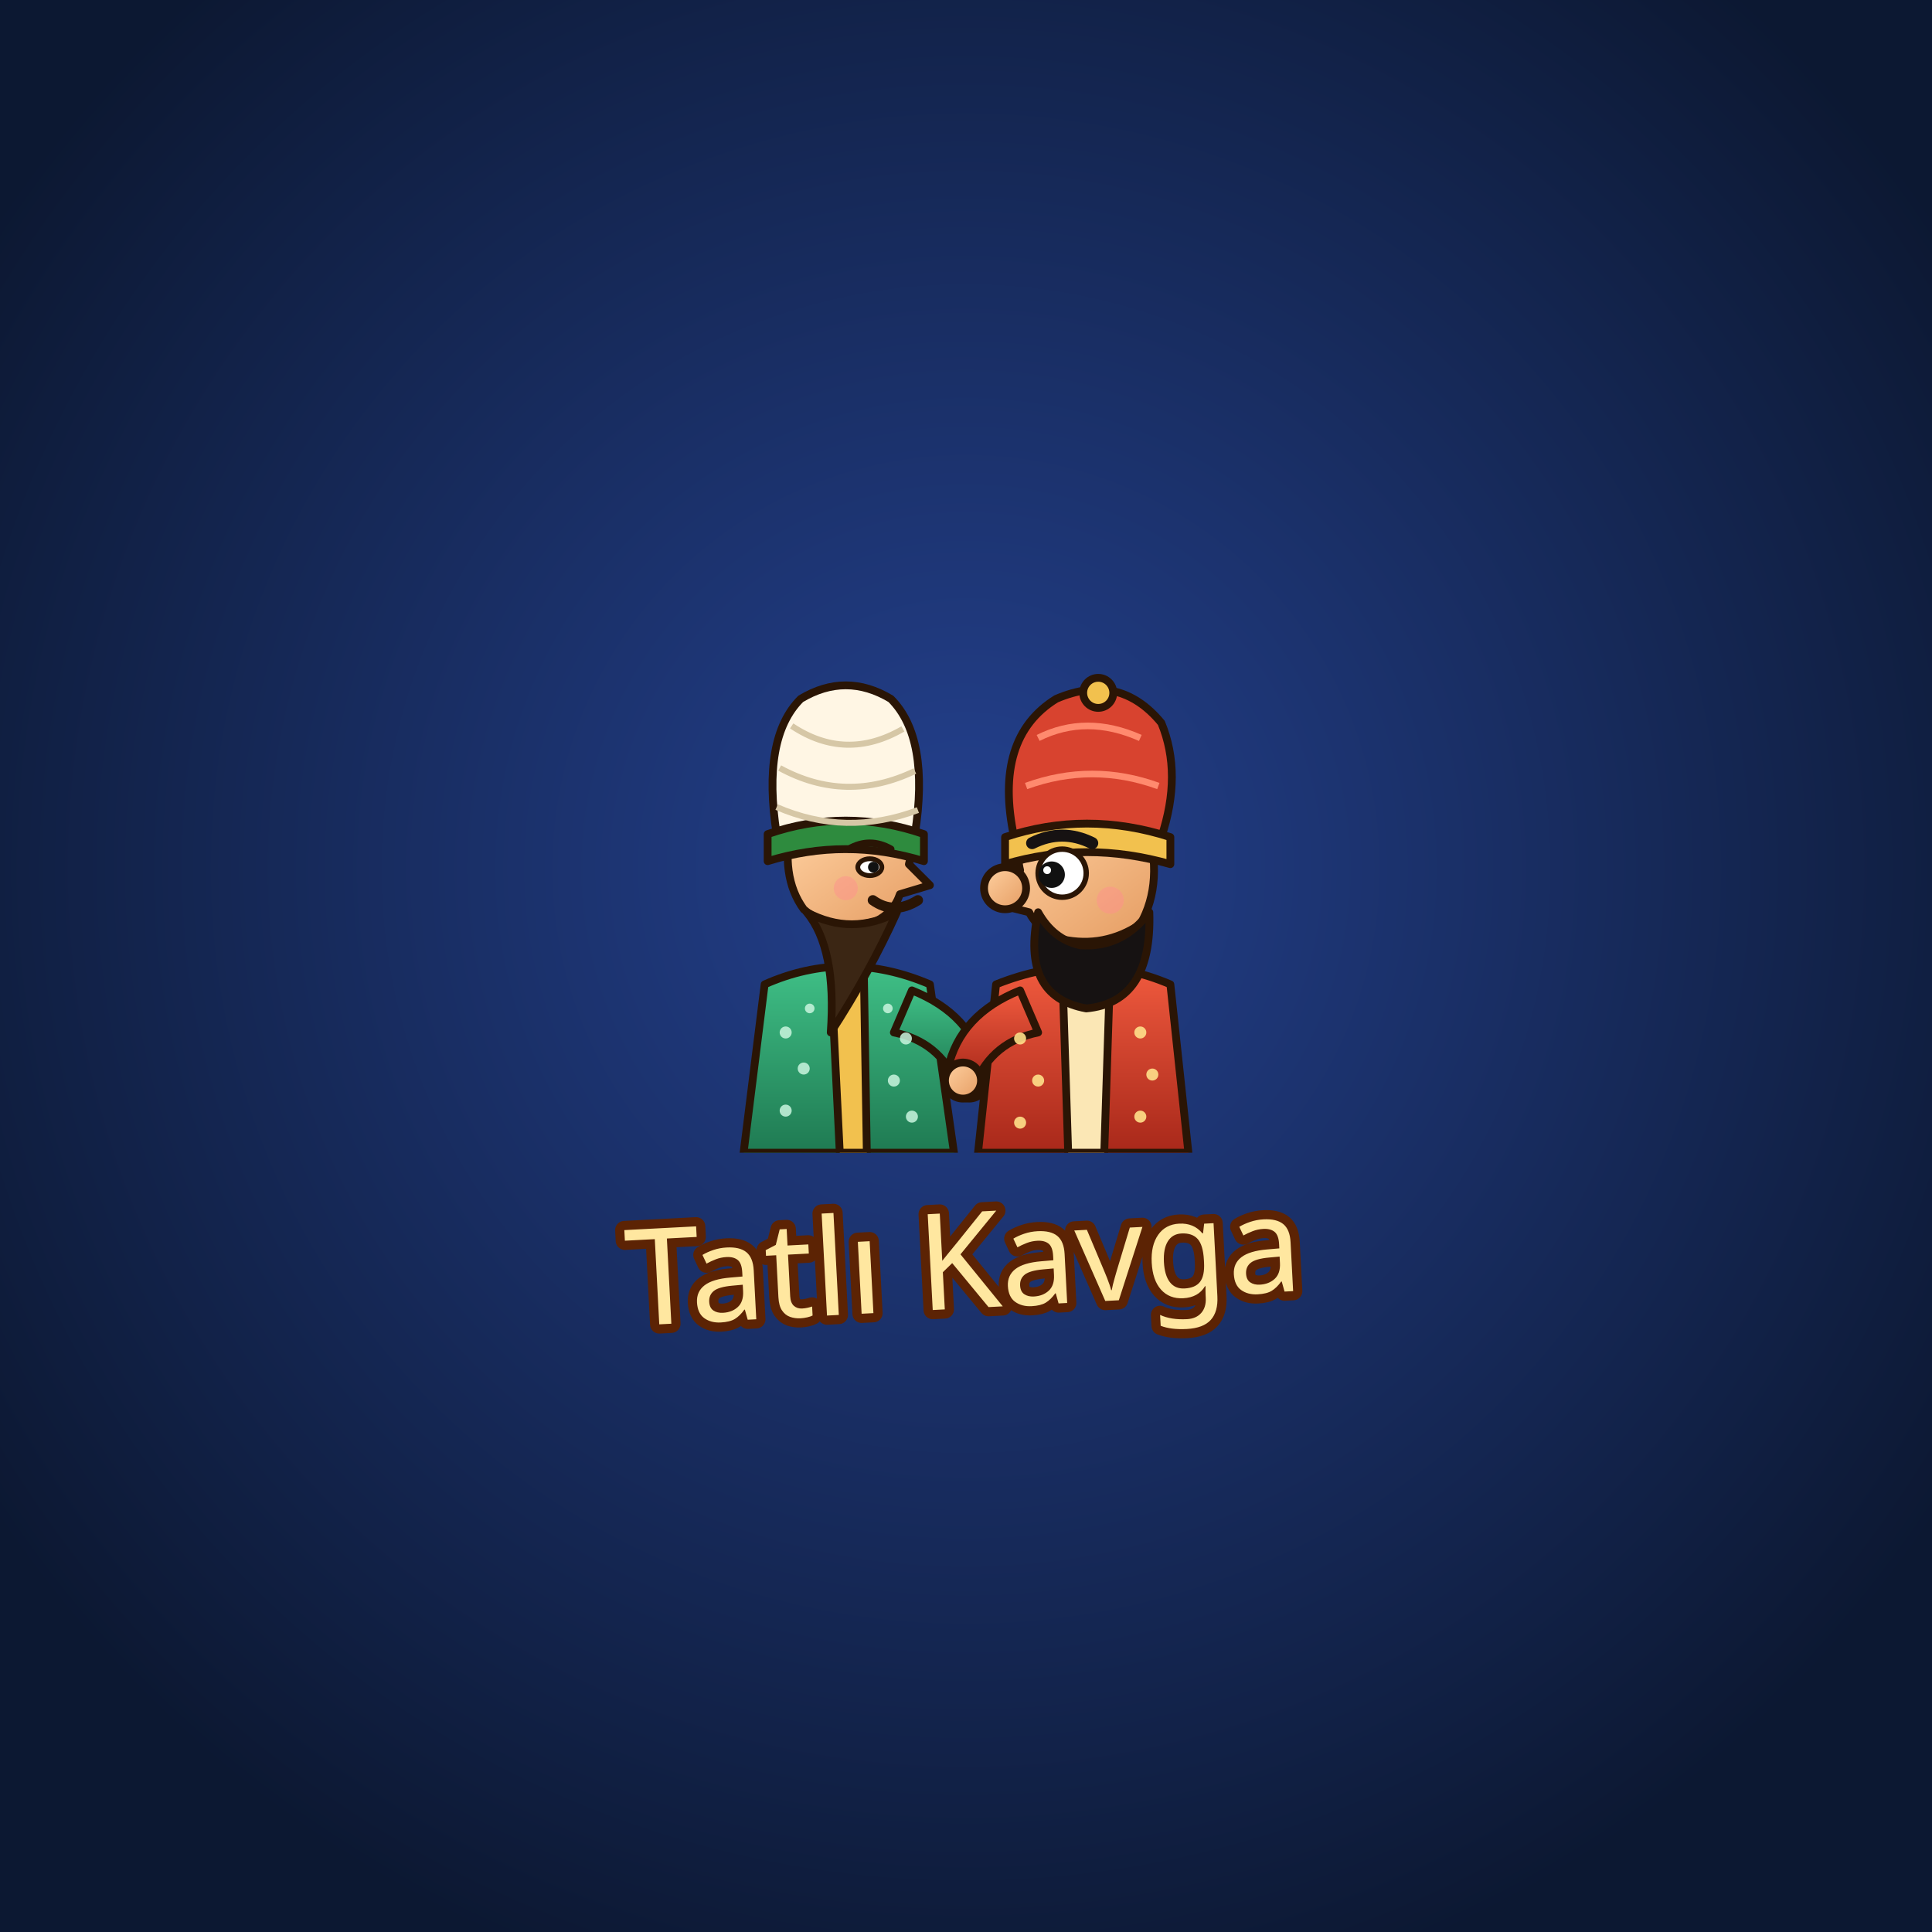
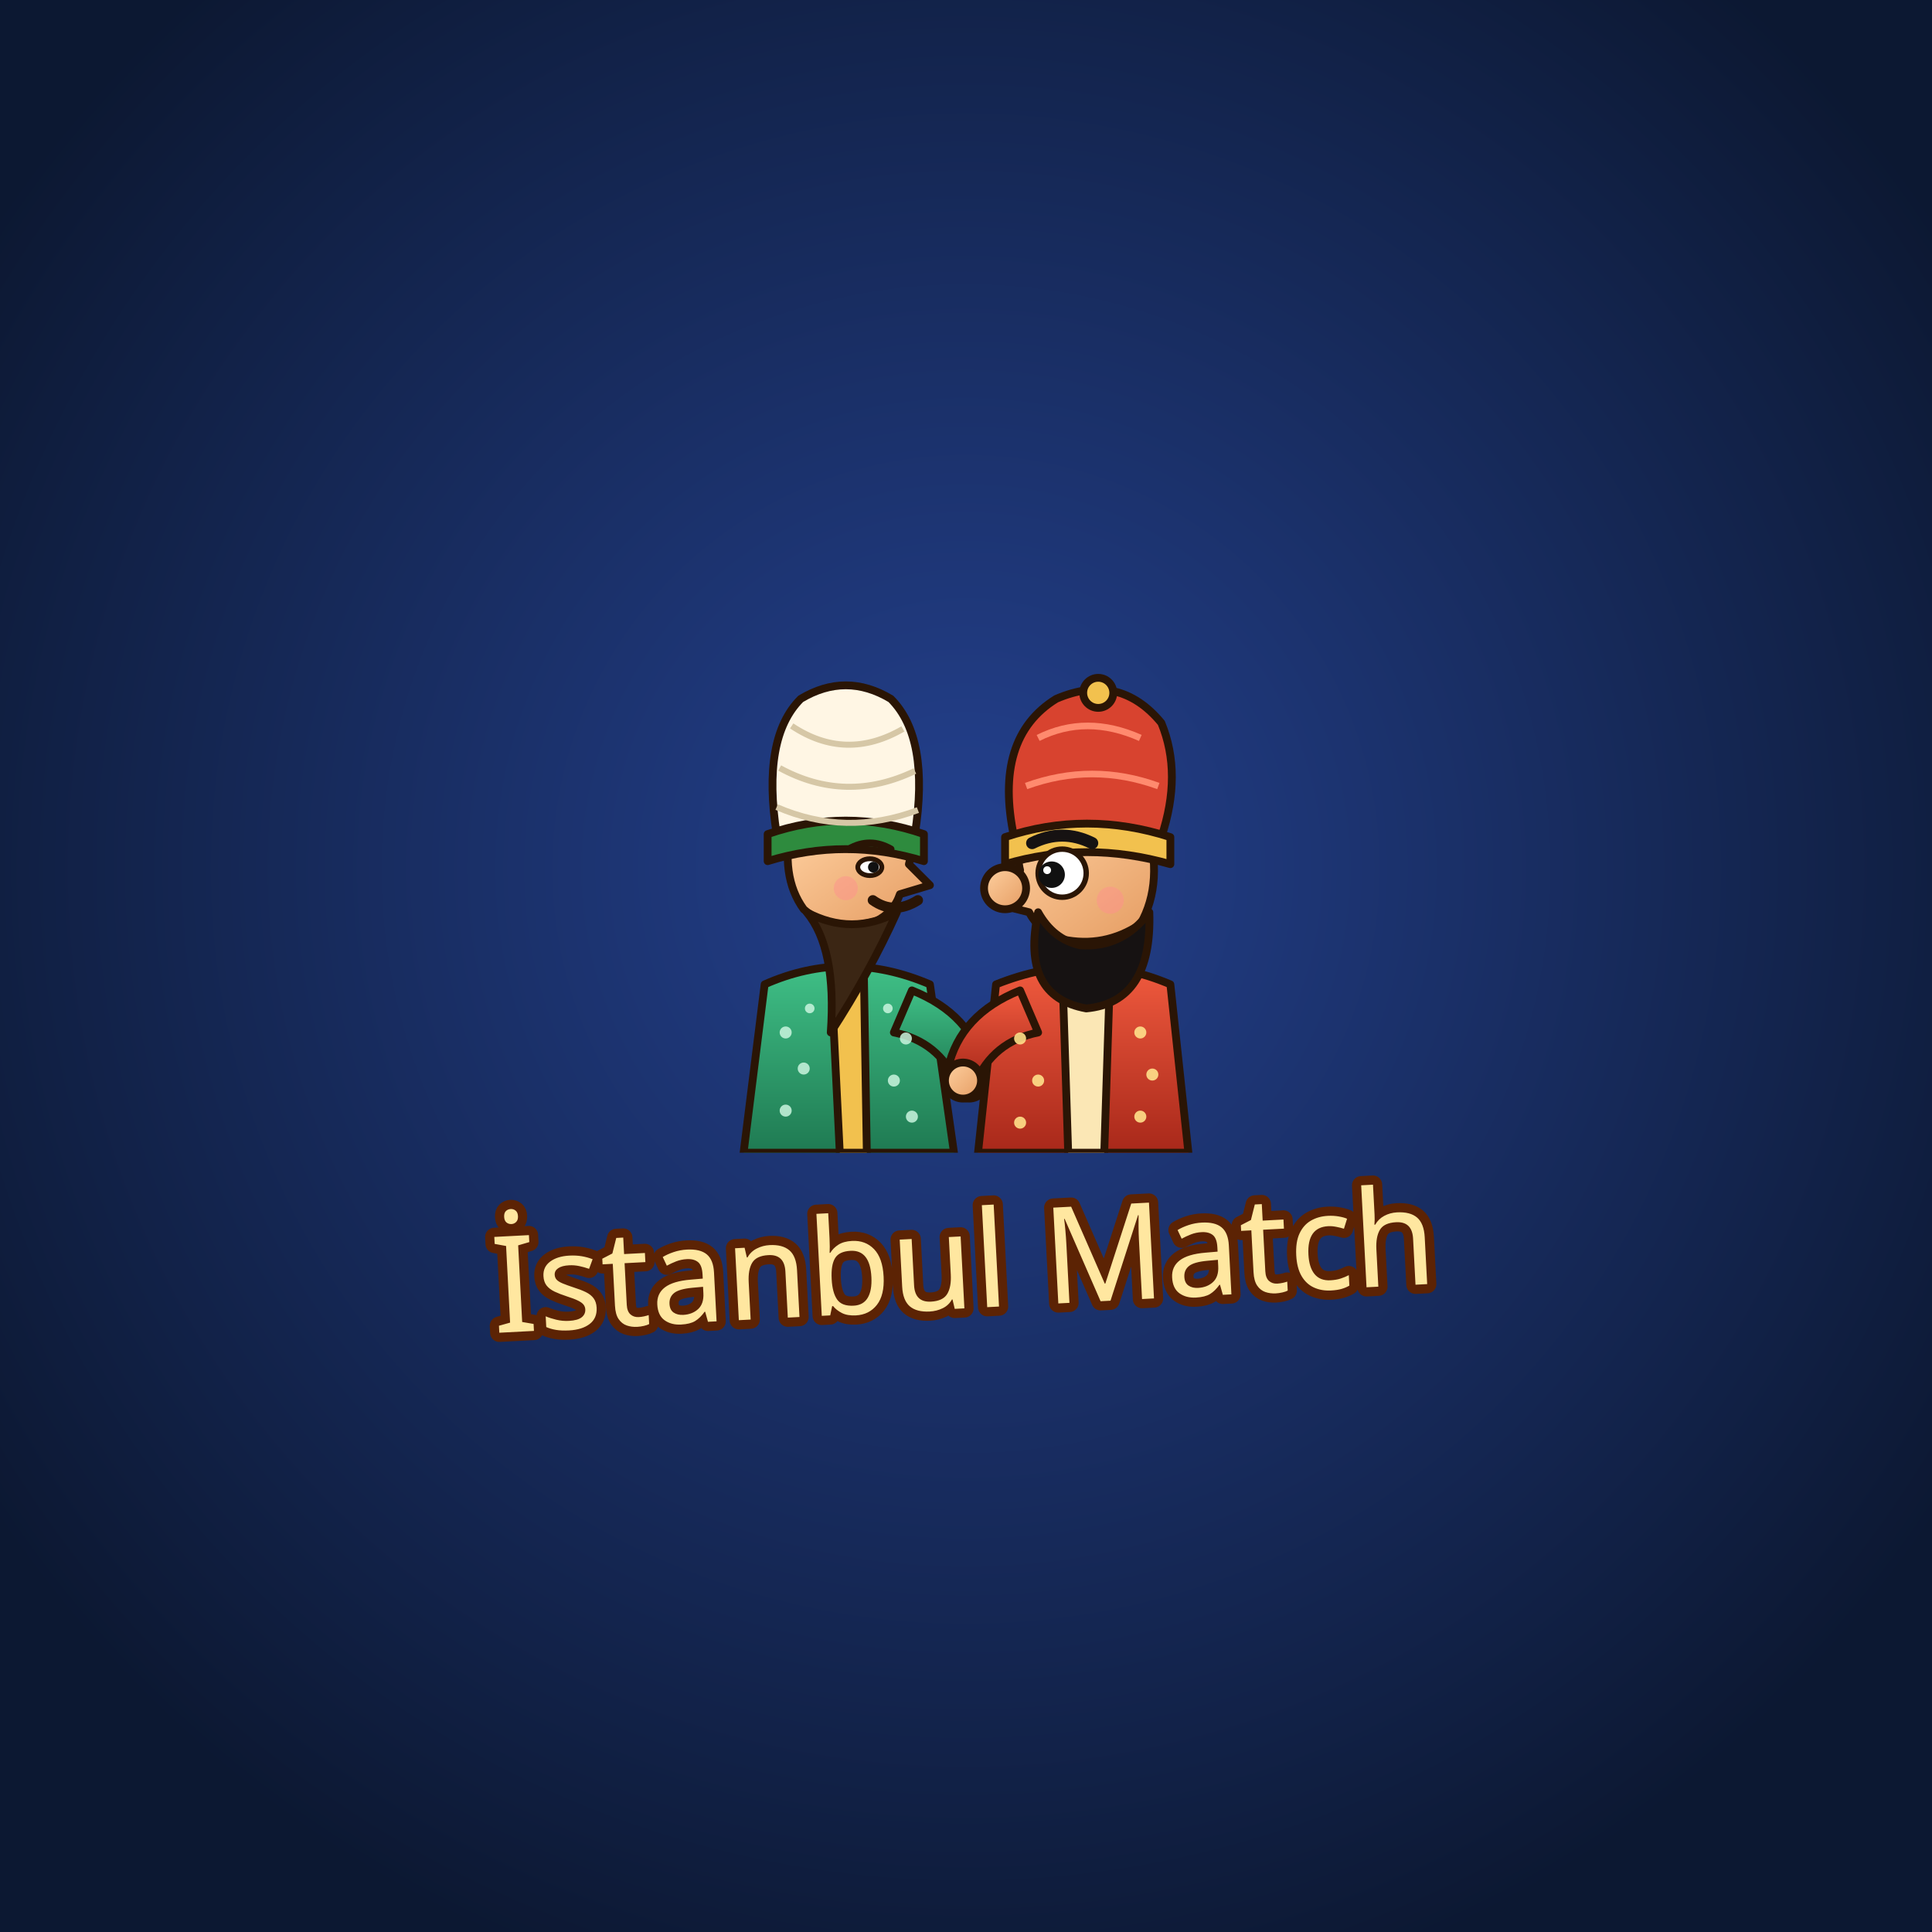
<svg xmlns="http://www.w3.org/2000/svg" width="2732" height="2732" viewBox="0 0 2732 2732">
  <defs>
    <linearGradient id="kaftan" x1="0" y1="0" x2="0" y2="1">
      <stop offset="0" stop-color="#3fbf86" />
      <stop offset="1" stop-color="#1f7a52" />
    </linearGradient>
    <linearGradient id="yelek" x1="0" y1="0" x2="0" y2="1">
      <stop offset="0" stop-color="#f05a3e" />
      <stop offset="1" stop-color="#a8281a" />
    </linearGradient>
    <linearGradient id="ten" x1="0" y1="0" x2="1" y2="1">
      <stop offset="0" stop-color="#ffd1a1" />
      <stop offset="1" stop-color="#e59c62" />
    </linearGradient>
  </defs>
  <symbol id="hacivat" viewBox="0 0 120 160">
    <g stroke="#2a1505" stroke-width="2.6" stroke-linejoin="round" stroke-linecap="round">
      <path d="M26 160 L33 104 Q60 92 88 104 L96 160 Z" fill="url(#kaftan)" />
      <path d="M55 99 L58 160 L67 160 L66 99 Z" fill="#f2c14e" />
      <path d="M82 106 Q102 114 106 132 L97 137 Q91 123 76 120 Z" fill="url(#kaftan)" />
      <circle cx="101" cy="136" r="6" fill="url(#ten)" />
      <path d="M42 50 Q38 68 46 79 Q55 87 70 83 Q76 80 78 74 L88 71 L81 64 Q83 57 79 50 Z" fill="url(#ten)" />
      <path d="M47 80 Q57 92 55 120 Q68 100 77 80 Q62 88 47 80 Z" fill="#3b2614" />
      <path d="M69 76 Q76 81 84 76" fill="none" stroke-width="3.4" />
      <path d="M37 54 Q32 22 45 9 Q60 0 75 9 Q88 22 83 54 Z" fill="#fff6e4" />
      <path d="M34 54 Q60 45 86 54 L86 63 Q60 55 34 63 Z" fill="#2e8b3e" />
    </g>
    <path d="M42 18 Q60 30 79 19 M38 32 Q60 44 83 33 M37 45 Q60 55 84 46" fill="none" stroke="#d6c7a6" stroke-width="2" />
    <ellipse cx="68" cy="65" rx="4" ry="2.8" fill="#fff" stroke="#2a1505" stroke-width="1.6" />
    <circle cx="69.2" cy="65" r="1.8" fill="#111" />
    <path d="M61 59 Q68 55 75 59" stroke="#2a1505" stroke-width="2.4" fill="none" stroke-linecap="round" />
    <circle cx="60" cy="72" r="4" fill="#ff8f8f" opacity=".45" />
    <g fill="#c9f5de" opacity=".85">
      <circle cx="40" cy="120" r="2" />
      <circle cx="46" cy="132" r="2" />
      <circle cx="40" cy="146" r="2" />
      <circle cx="80" cy="122" r="2" />
      <circle cx="76" cy="136" r="2" />
      <circle cx="82" cy="148" r="2" />
      <circle cx="48" cy="112" r="1.6" />
      <circle cx="74" cy="112" r="1.6" />
    </g>
  </symbol>
  <symbol id="karagoz" viewBox="0 0 120 160">
    <g stroke="#2a1505" stroke-width="2.6" stroke-linejoin="round" stroke-linecap="round">
      <path d="M24 160 L30 104 Q60 92 88 104 L94 160 Z" fill="url(#yelek)" />
      <path d="M52 98 L54 160 L66 160 L68 98 Z" fill="#fbe7b5" />
      <path d="M38 106 Q18 114 14 132 L23 137 Q29 123 44 120 Z" fill="url(#yelek)" />
      <circle cx="19" cy="136" r="6" fill="url(#ten)" />
      <path d="M80 50 Q86 70 78 84 Q66 92 52 89 Q44 86 41 80 L33 78 Q28 72 33 66 L38 66 Q36 58 41 50 Z" fill="url(#ten)" />
      <circle cx="33" cy="72" r="7" fill="url(#ten)" />
      <path d="M44 80 Q38 108 60 112 Q82 110 81 80 Q72 92 58 91 Q49 89 44 80 Z" fill="#161212" />
      <path d="M36 55 Q29 22 50 9 Q71 0 85 17 Q92 34 85 55 Z" fill="#d8432f" />
      <path d="M33 55 Q60 46 88 55 L88 64 Q60 56 33 64 Z" fill="#f2c14e" />
      <circle cx="64" cy="7" r="5" fill="#f2c14e" />
    </g>
    <path d="M44 22 Q60 14 78 22 M40 38 Q62 30 84 38" fill="none" stroke="#ff8a6e" stroke-width="2.2" />
    <circle cx="52" cy="67" r="8" fill="#fff" stroke="#2a1505" stroke-width="1.8" />
    <circle cx="48.5" cy="67.5" r="4.4" fill="#111" />
    <circle cx="47" cy="66" r="1.3" fill="#fff" />
    <path d="M42 57 Q52 52 62 57" stroke="#161212" stroke-width="4" fill="none" stroke-linecap="round" />
    <circle cx="68" cy="76" r="4.5" fill="#ff8f8f" opacity=".45" />
    <g fill="#ffe08a" opacity=".9">
      <circle cx="38" cy="122" r="2" />
      <circle cx="44" cy="136" r="2" />
      <circle cx="38" cy="150" r="2" />
      <circle cx="78" cy="120" r="2" />
      <circle cx="82" cy="134" r="2" />
      <circle cx="78" cy="148" r="2" />
    </g>
  </symbol>
  <defs>
    <radialGradient id="sbg" cx=".5" cy=".45" r=".6">
      <stop offset="0" stop-color="#24418f" />
      <stop offset="1" stop-color="#0c1832" />
    </radialGradient>
  </defs>
  <rect width="2732" height="2732" fill="url(#sbg)" />
  <g transform="translate(1366 1290) scale(1.7)">
    <use href="#hacivat" x="-250" y="-200" width="300" height="400" />
    <use href="#karagoz" x="-50" y="-200" width="300" height="400" />
  </g>
  <g font-family="Lilita One" text-anchor="middle" transform="rotate(-3 1366 1850)">
-     <text x="1366" y="1850" font-size="190" fill="#ffe7a0" stroke="#5c2304" stroke-width="26" paint-order="stroke fill" stroke-linejoin="round">Tatlı Kavga</text>
+     <text x="1366" y="1850" font-size="190" fill="#ffe7a0" stroke="#5c2304" stroke-width="26" paint-order="stroke fill" stroke-linejoin="round">İstanbul Match</text>
  </g>
</svg>
